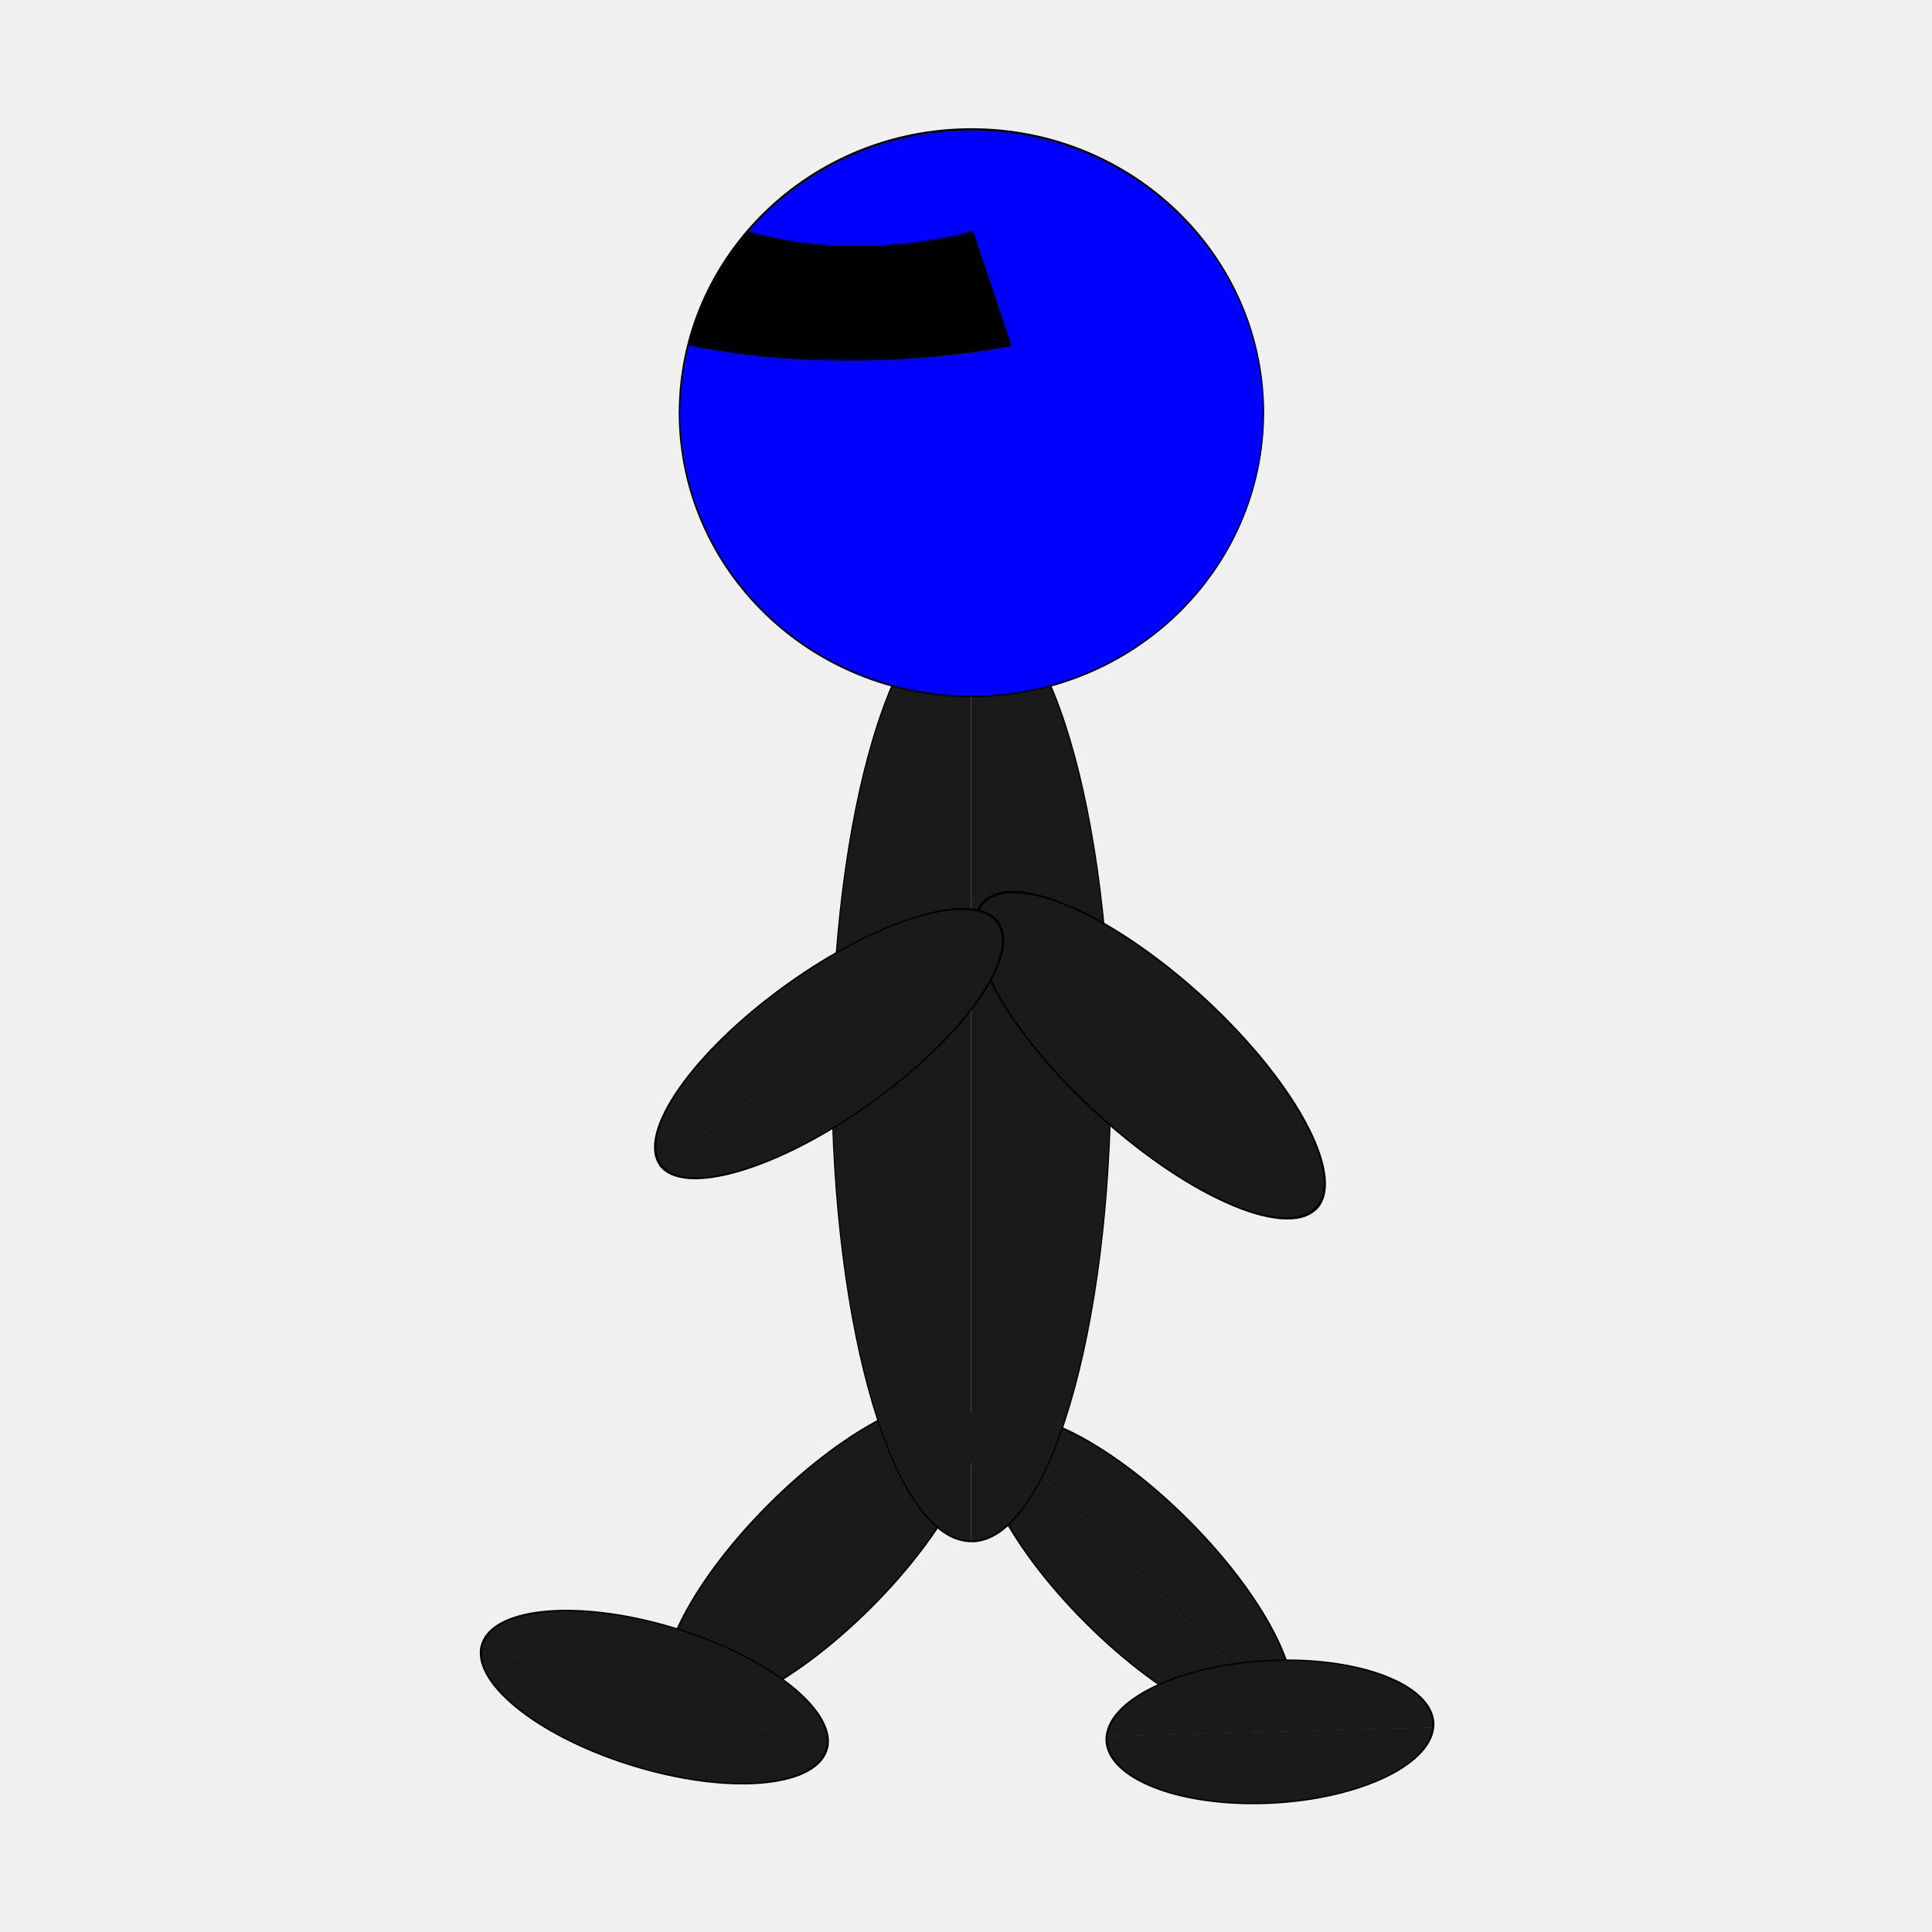
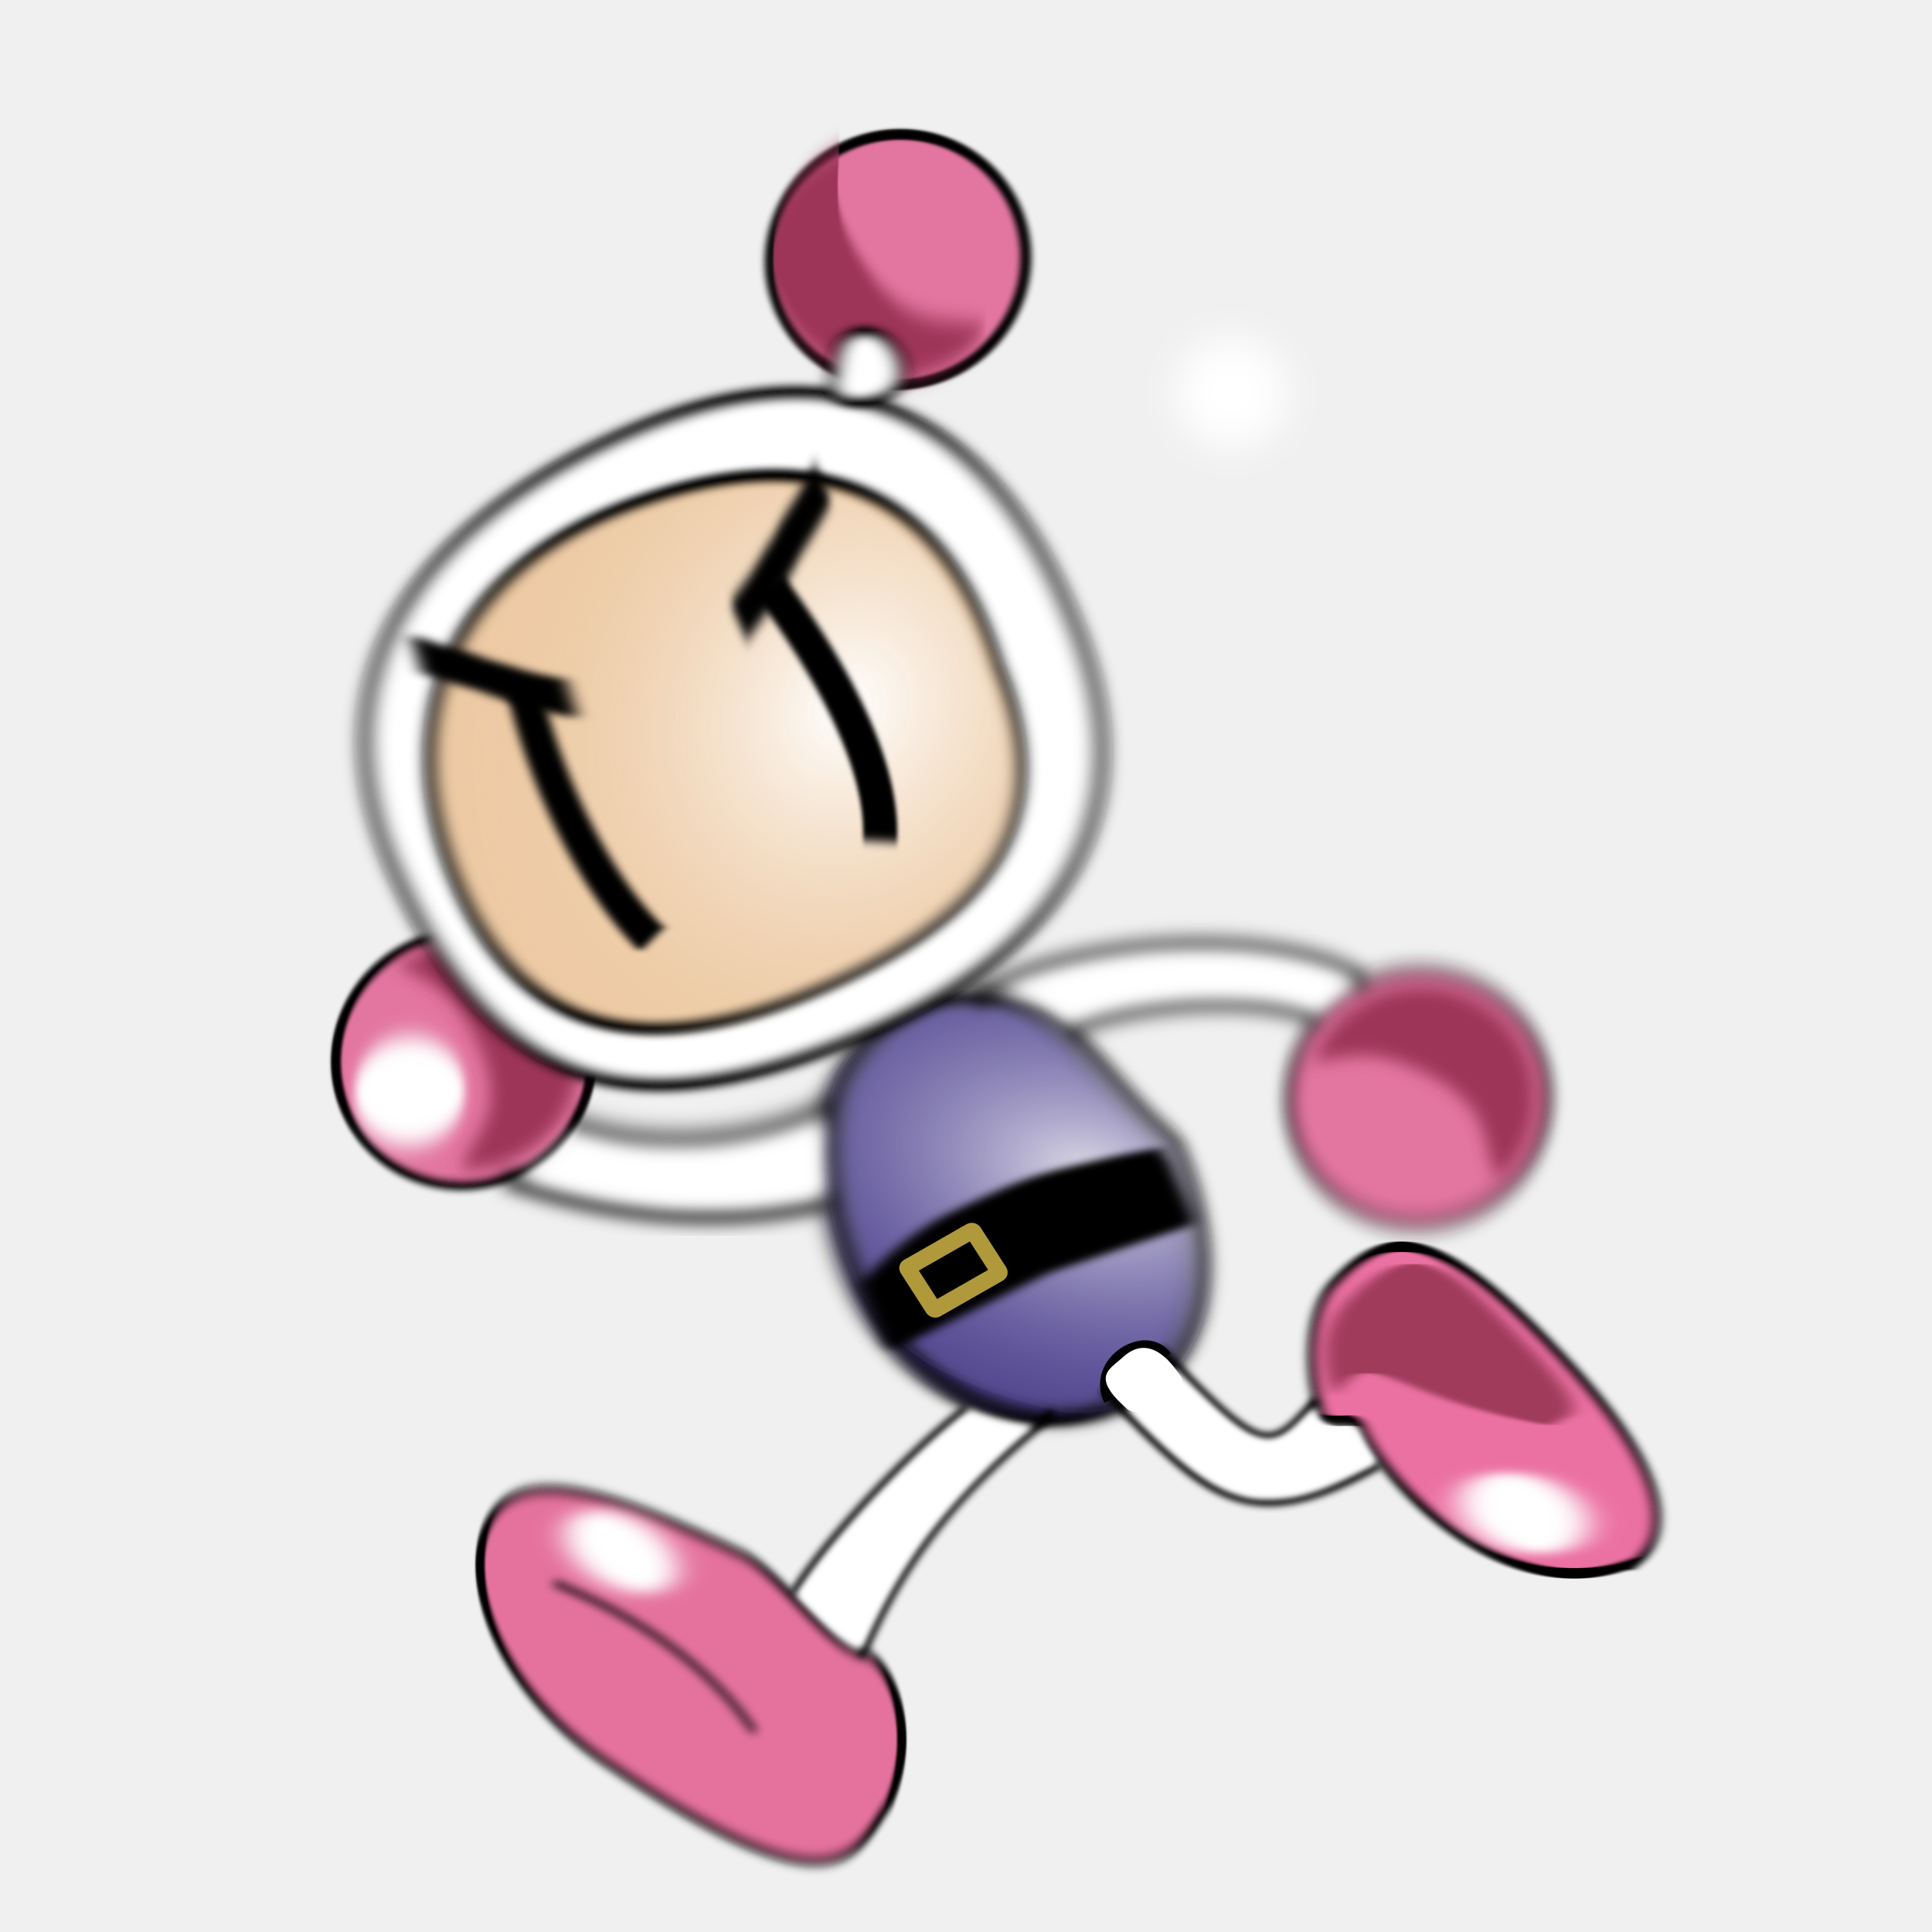
<svg xmlns="http://www.w3.org/2000/svg" xmlns:xlink="http://www.w3.org/1999/xlink" width="1000" height="1000" id="svg2" version="1.1">
  <defs id="defs4">
-     <linearGradient id="linearGradient3103">
-       <stop style="stop-color:#81ed98;stop-opacity:1;" offset="0" id="stop3105" />
-       <stop style="stop-color:#11a53a;stop-opacity:1;" offset="1" id="stop3107" />
-     </linearGradient>
-     <linearGradient id="linearGradient3071">
-       <stop id="stop3073" offset="0" style="stop-color:#deb5b5;stop-opacity:1;" />
-       <stop id="stop3077" offset="1" style="stop-color:#000000;stop-opacity:1;" />
-     </linearGradient>
-     <linearGradient id="linearGradient3059">
-       <stop style="stop-color:#ff0000;stop-opacity:1;" offset="0" id="stop3061" />
-       <stop id="stop3069" offset="0.5" style="stop-color:#dd5959;stop-opacity:1;" />
-       <stop style="stop-color:#000000;stop-opacity:1;" offset="1" id="stop3063" />
-     </linearGradient>
-     <linearGradient id="linearGradient3804">
-       <stop id="stop3812" offset="0" style="stop-color:#443d2d;stop-opacity:1;" />
-       <stop style="stop-color:#75694e;stop-opacity:1;" offset="1" id="stop3808" />
-     </linearGradient>
-     <linearGradient xlink:href="#linearGradient3804-9" id="linearGradient3828-4" x1="246.479" y1="245.07" x2="5.634" y2="4.225" gradientUnits="userSpaceOnUse" />
-     <linearGradient id="linearGradient3804-9">
-       <stop id="stop3812-7" offset="0" style="stop-color:#443d2d;stop-opacity:1;" />
-       <stop style="stop-color:#75694e;stop-opacity:1;" offset="1" id="stop3808-6" />
-     </linearGradient>
-     <linearGradient xlink:href="#linearGradient3804-1" id="linearGradient3828-2" x1="246.479" y1="245.07" x2="5.634" y2="4.225" gradientUnits="userSpaceOnUse" />
-     <linearGradient id="linearGradient3804-1">
-       <stop id="stop3812-74" offset="0" style="stop-color:#443d2d;stop-opacity:1;" />
-       <stop style="stop-color:#75694e;stop-opacity:1;" offset="1" id="stop3808-4" />
-     </linearGradient>
-     <linearGradient xlink:href="#linearGradient3804-3" id="linearGradient3828-9" x1="246.479" y1="245.07" x2="5.634" y2="4.225" gradientUnits="userSpaceOnUse" />
-     <linearGradient id="linearGradient3804-3">
-       <stop id="stop3812-4" offset="0" style="stop-color:#443d2d;stop-opacity:1;" />
-       <stop style="stop-color:#75694e;stop-opacity:1;" offset="1" id="stop3808-5" />
-     </linearGradient>
-     <linearGradient xlink:href="#linearGradient3804-8" id="linearGradient3828-1" x1="246.479" y1="245.07" x2="5.634" y2="4.225" gradientUnits="userSpaceOnUse" gradientTransform="matrix(2.375641,0,0,0.9756412,3.044847,55.40698)" />
-     <linearGradient id="linearGradient3804-8">
-       <stop id="stop3812-2" offset="0" style="stop-color:#443d2d;stop-opacity:1;" />
-       <stop style="stop-color:#75694e;stop-opacity:1;" offset="1" id="stop3808-8" />
-     </linearGradient>
-     <linearGradient xlink:href="#linearGradient3804-0" id="linearGradient3828-6" x1="246.479" y1="245.07" x2="5.634" y2="4.225" gradientUnits="userSpaceOnUse" gradientTransform="matrix(2.375641,0,0,0.9756412,3.044847,55.40698)" />
-     <linearGradient id="linearGradient3804-0">
-       <stop id="stop3812-6" offset="0" style="stop-color:#443d2d;stop-opacity:1;" />
-       <stop style="stop-color:#75694e;stop-opacity:1;" offset="1" id="stop3808-48" />
-     </linearGradient>
-     <linearGradient xlink:href="#linearGradient3804-5" id="linearGradient3828-20" x1="246.479" y1="245.07" x2="5.634" y2="4.225" gradientUnits="userSpaceOnUse" gradientTransform="matrix(2.375641,0,0,0.9756412,3.044847,55.40698)" />
-     <linearGradient id="linearGradient3804-5">
-       <stop id="stop3812-8" offset="0" style="stop-color:#a88943;stop-opacity:1;" />
-       <stop style="stop-color:#c6b590;stop-opacity:1;" offset="1" id="stop3808-3" />
-     </linearGradient>
-     <linearGradient xlink:href="#linearGradient3804-7" id="linearGradient3828-24" x1="246.479" y1="245.07" x2="5.634" y2="4.225" gradientUnits="userSpaceOnUse" gradientTransform="matrix(2.375641,0,0,0.9756412,3.044847,55.40698)" />
-     <linearGradient id="linearGradient3804-7">
-       <stop id="stop3812-9" offset="0" style="stop-color:#443d2d;stop-opacity:1;" />
-       <stop style="stop-color:#75694e;stop-opacity:1;" offset="1" id="stop3808-0" />
-     </linearGradient>
-     <linearGradient y2="4.225" x2="5.634" y1="245.07" x1="246.479" gradientTransform="matrix(1.563293,0,0,0.980194,603.8842,800.2604)" gradientUnits="userSpaceOnUse" id="linearGradient3932-6-6" xlink:href="#linearGradient3804-7-4" />
-     <linearGradient id="linearGradient3804-7-4">
-       <stop id="stop3812-9-7" offset="0" style="stop-color:#443d2d;stop-opacity:1;" />
-       <stop style="stop-color:#75694e;stop-opacity:1;" offset="1" id="stop3808-0-2" />
-     </linearGradient>
-     <radialGradient xlink:href="#linearGradient3103" id="radialGradient3109" cx="390.425" cy="356.65" fx="390.425" fy="356.65" r="480.496" gradientTransform="matrix(1.224182,0.732507,-0.489257,0.6571093,109.2174,-135.434)" gradientUnits="userSpaceOnUse" />
+     <linearGradient id="linearGradient4253">
+       <stop style="stop-color:#ffffff;stop-opacity:1" offset="0" id="stop4255" />
+       <stop style="stop-color:#edcaa4;stop-opacity:0;" offset="1" id="stop4257" />
+     </linearGradient>
+     <linearGradient id="linearGradient4186">
+       <stop style="stop-color:#f9f9f9;stop-opacity:0.845" offset="0" id="stop4188" />
+       <stop style="stop-color:#807aba;stop-opacity:0;" offset="1" id="stop4190" />
+     </linearGradient>
+     <linearGradient id="linearGradient3873">
+       <stop style="stop-color:#a94466;stop-opacity:1;" offset="0" id="stop3875" />
+       <stop style="stop-color:#e4749f;stop-opacity:1" offset="1" id="stop3877" />
+     </linearGradient>
+     <radialGradient xlink:href="#linearGradient3873" id="radialGradient3879" cx="407.097" cy="617.589" fx="407.097" fy="617.589" r="306.125" gradientTransform="matrix(0.3063343,-0.541307,0.4530065,0.2563636,5.520523,727.2564)" gradientUnits="userSpaceOnUse" />
+     <filter id="filter4072" x="-0.197" width="1.394" y="-0.178" height="1.357">
+       <feGaussianBlur stdDeviation="4.602" id="feGaussianBlur4074" />
+     </filter>
+     <filter color-interpolation-filters="sRGB" id="filter4072-7" x="-0.197" width="1.394" y="-0.178" height="1.357">
+       <feGaussianBlur stdDeviation="4.602" id="feGaussianBlur4074-5" />
+     </filter>
+     <filter id="filter4153">
+       <feGaussianBlur stdDeviation="3.003" id="feGaussianBlur4155" />
+     </filter>
+     <radialGradient xlink:href="#linearGradient4186" id="radialGradient4192" cx="592.58" cy="573.171" fx="592.58" fy="573.171" r="67.287" gradientTransform="matrix(2.760862,0.8224559,-0.5363054,1.736483,-764.8724,-822.3343)" gradientUnits="userSpaceOnUse" />
+     <filter id="filter4204" x="-0.038" width="1.077" y="-0.196" height="1.393">
+       <feGaussianBlur stdDeviation="2.067" id="feGaussianBlur4206" />
+     </filter>
+     <filter id="filter4239">
+       <feGaussianBlur stdDeviation="2.418" id="feGaussianBlur4241" />
+     </filter>
+     <radialGradient xlink:href="#linearGradient4253" id="radialGradient4259" cx="610.492" cy="479.802" fx="610.492" fy="479.802" r="136.882" gradientTransform="matrix(1.003227,-0.8993651,0.7786773,0.868595,-639.4899,581.705)" gradientUnits="userSpaceOnUse" />
+     <filter id="filter4324" x="-0.117" width="1.234" y="-0.11" height="1.221">
+       <feGaussianBlur stdDeviation="2.82" id="feGaussianBlur4326" />
+     </filter>
+     <filter id="filter4346" x="-0.267" width="1.534" y="-0.034" height="1.068">
+       <feGaussianBlur stdDeviation="1.721" id="feGaussianBlur4348" />
+     </filter>
+     <filter color-interpolation-filters="sRGB" id="filter3936-0">
+       <feGaussianBlur stdDeviation="1.057" id="feGaussianBlur3938-9" />
+     </filter>
+     <filter color-interpolation-filters="sRGB" id="filter3977-0">
+       <feGaussianBlur stdDeviation="7.678" id="feGaussianBlur3979-9" />
+     </filter>
+     <filter color-interpolation-filters="sRGB" id="filter3867-9" x="-0.4" width="1.799" y="-0.41" height="1.821">
+       <feGaussianBlur stdDeviation="17.837" id="feGaussianBlur3869-8" />
+     </filter>
+     <filter id="filter4552" x="-0.213" width="1.426" y="-0.213" height="1.426">
+       <feGaussianBlur stdDeviation="2.677" id="feGaussianBlur4554" />
+     </filter>
+     <filter id="filter4739">
+       <feGaussianBlur stdDeviation="1.379" id="feGaussianBlur4741" />
+     </filter>
+     <filter id="filter4770">
+       <feGaussianBlur stdDeviation="3.003" id="feGaussianBlur4772" />
+     </filter>
+     <filter color-interpolation-filters="sRGB" id="filter3683-0-8" x="-0.086" width="1.172" y="-0.198" height="1.396">
+       <feGaussianBlur stdDeviation="6.496" id="feGaussianBlur3685-1-6" />
+     </filter>
+     <filter color-interpolation-filters="sRGB" id="filter3740-0" x="-0.069" width="1.138" y="-0.158" height="1.317">
+       <feGaussianBlur stdDeviation="5.196" id="feGaussianBlur3742-1" />
+     </filter>
+     <filter id="filter3665-9" x="-0.25" width="1.5" y="-0.25" height="1.5" color-interpolation-filters="sRGB">
+       <feGaussianBlur id="feGaussianBlur3667-5" result="result8" stdDeviation="5" />
+       <feComposite id="feComposite3669-6" in2="result8" in="result8" operator="xor" result="result6" />
+       <feDisplacementMap id="feDisplacementMap3671-6" in2="result6" result="result4" scale="100" yChannelSelector="A" xChannelSelector="A" in="result8" />
+       <feComposite k4="0" k3="0" k2="0" id="feComposite3673-5" in2="result4" k1="1" in="result4" operator="arithmetic" result="result2" />
+       <feComposite id="feComposite3675-5" in2="result8" operator="in" in="result2" result="fbSourceGraphic" />
+     </filter>
+     <filter color-interpolation-filters="sRGB" id="filter3683-9" x="-0.086" width="1.172" y="-0.198" height="1.396">
+       <feGaussianBlur stdDeviation="6.496" id="feGaussianBlur3685-3" />
+     </filter>
+     <linearGradient id="linearGradient2862-1">
+       <stop style="stop-color:#cccccc;stop-opacity:1;" offset="0" id="stop2864-8" />
+       <stop style="stop-color:#000000;stop-opacity:1" offset="1" id="stop2866-8" />
+     </linearGradient>
+     <linearGradient id="linearGradient3714">
+       <stop style="stop-color:#e6e6e6;stop-opacity:1;" offset="0" id="stop3716" />
+       <stop style="stop-color:#000000;stop-opacity:1" offset="1" id="stop3718" />
+     </linearGradient>
+     <linearGradient id="linearGradient3727">
+       <stop style="stop-color:#ffffff;stop-opacity:1;" offset="0" id="stop3729" />
+       <stop style="stop-color:#ffffff;stop-opacity:0;" offset="1" id="stop3731" />
+     </linearGradient>
+     <linearGradient xlink:href="#linearGradient2862-1" id="linearGradient5474" gradientUnits="userSpaceOnUse" gradientTransform="matrix(0.2775035,0,0,0.2775035,647.3988,-276.5454)" x1="510.79" y1="-269.706" x2="712.008" y2="-303.294" />
+     <linearGradient xlink:href="#linearGradient3727" id="linearGradient5476" gradientUnits="userSpaceOnUse" gradientTransform="matrix(0.1933357,0,0,0.1588646,425.8682,271.1507)" x1="614.286" y1="21.85" x2="614.286" y2="772.409" />
+     <radialGradient xlink:href="#linearGradient3714" id="radialGradient5478" gradientUnits="userSpaceOnUse" gradientTransform="matrix(0.4259319,0.6678521,-0.8559556,0.4897255,520.0713,-85.16546)" cx="404.224" cy="336.488" fx="404.224" fy="336.488" r="351.429" />
+     <filter id="filter5480">
+       <feGaussianBlur stdDeviation="17.101" id="feGaussianBlur5482" />
+     </filter>
+     <filter id="filter5488">
+       <feGaussianBlur stdDeviation="1.093" id="feGaussianBlur5490" />
+     </filter>
+     <filter id="filter5492">
+       <feGaussianBlur stdDeviation="1.407" id="feGaussianBlur5494" />
+     </filter>
+     <filter id="filter3827">
+       <feGaussianBlur stdDeviation="2.634" id="feGaussianBlur3829" />
+     </filter>
+     <filter color-interpolation-filters="sRGB" id="filter4346-7" x="-0.267" width="1.534" y="-0.034" height="1.068">
+       <feGaussianBlur stdDeviation="1.721" id="feGaussianBlur4348-2" />
+     </filter>
+     <filter color-interpolation-filters="sRGB" id="filter4324-3" x="-0.117" width="1.234" y="-0.11" height="1.221">
+       <feGaussianBlur stdDeviation="2.82" id="feGaussianBlur4326-3" />
+     </filter>
+     <filter id="filter4380">
+       <feGaussianBlur stdDeviation="4.352" id="feGaussianBlur4382" />
+     </filter>
+     <filter id="filter4384">
+       <feGaussianBlur stdDeviation="3.226" id="feGaussianBlur4386" />
+     </filter>
+     <filter id="filter4388" x="-0.091" width="1.182" y="-0.105" height="1.209">
+       <feGaussianBlur stdDeviation="4.352" id="feGaussianBlur4390" />
+     </filter>
+     <filter id="filter4392">
+       <feGaussianBlur stdDeviation="3.514" id="feGaussianBlur4394" />
+     </filter>
+     <filter id="filter4396" x="-0.181" width="1.363" y="-0.185" height="1.37">
+       <feGaussianBlur stdDeviation="8.072" id="feGaussianBlur4398" />
+     </filter>
+     <filter id="filter4400" x="-0.112" width="1.223" y="-0.092" height="1.184">
+       <feGaussianBlur stdDeviation="4.352" id="feGaussianBlur4402" />
+     </filter>
+     <filter id="filter4408">
+       <feGaussianBlur stdDeviation="1.057" id="feGaussianBlur4410" />
+     </filter>
+     <filter id="filter4416">
+       <feGaussianBlur stdDeviation="1.869" id="feGaussianBlur4418" />
+     </filter>
+     <filter id="filter4420">
+       <feGaussianBlur stdDeviation="1.596" id="feGaussianBlur4422" />
+     </filter>
+     <filter id="filter4448">
+       <feGaussianBlur stdDeviation="1.969" id="feGaussianBlur4450" />
+     </filter>
+     <filter id="filter4452">
+       <feGaussianBlur stdDeviation="1.969" id="feGaussianBlur4454" />
+     </filter>
+     <filter id="filter4456">
+       <feGaussianBlur stdDeviation="1.969" id="feGaussianBlur4458" />
+     </filter>
+     <filter id="filter4472">
+       <feGaussianBlur stdDeviation="1.66" id="feGaussianBlur4474" />
+     </filter>
+     <filter id="filter4476">
+       <feGaussianBlur stdDeviation="1.66" id="feGaussianBlur4478" />
+     </filter>
+     <filter id="filter4480">
+       <feGaussianBlur stdDeviation="1.66" id="feGaussianBlur4482" />
+     </filter>
+     <filter id="filter4484" x="-0.052" width="1.104" y="-0.392" height="1.785">
+       <feGaussianBlur stdDeviation="3.486" id="feGaussianBlur4486" />
+     </filter>
+     <filter id="filter4488" x="-0.057" width="1.115" y="-0.297" height="1.593">
+       <feGaussianBlur stdDeviation="4.391" id="feGaussianBlur4490" />
+     </filter>
+     <filter id="filter4492" x="-0.082" width="1.165" y="-0.761" height="2.523">
+       <feGaussianBlur stdDeviation="3.735" id="feGaussianBlur4494" />
+     </filter>
+     <filter id="filter4496" x="-0.062" width="1.125" y="-0.559" height="2.119">
+       <feGaussianBlur stdDeviation="4.391" id="feGaussianBlur4498" />
+     </filter>
+     <filter id="filter4500" x="-0.075" width="1.15" y="-0.57" height="2.141">
+       <feGaussianBlur stdDeviation="3.141" id="feGaussianBlur4502" />
+     </filter>
+     <filter id="filter4504" x="-0.067" width="1.135" y="-0.231" height="1.461">
+       <feGaussianBlur stdDeviation="4.391" id="feGaussianBlur4506" />
+     </filter>
  </defs>
-   <g id="layer2">
-     <g id="g4125-0" transform="matrix(-0.7071068,-0.7071068,-0.447865,0.447865,1244.883,711.9497)" style="fill:#1a1a1a;fill-opacity:1;stroke:#000000;stroke-width:1.257;stroke-miterlimit:4;stroke-opacity:1;stroke-dasharray:none">
-       <path transform="matrix(1.000342,0,0,0.8582028,-0.1340879,164.845)" d="m 500,793.525 c 0,38.271 -48.129,69.296 -107.5,69.296 -59.371,0 -107.5,-31.025 -107.5,-69.296 0,0 0,0 0,0" id="path4105-1" style="fill:#1a1a1a;fill-opacity:1;stroke:#000000;stroke-width:1.356;stroke-miterlimit:4;stroke-opacity:1;stroke-dasharray:none;stroke-dashoffset:0" />
-       <path transform="matrix(1.000342,0,0,-0.8582028,-0.1971733,1527.143)" d="m 500,793.525 c 0,38.271 -48.129,69.296 -107.5,69.296 -59.371,0 -107.5,-31.025 -107.5,-69.296 0,0 0,0 0,0" id="path4105-0-0" style="fill:#1a1a1a;fill-opacity:1;stroke:#000000;stroke-width:1.356;stroke-miterlimit:4;stroke-opacity:1;stroke-dasharray:none;stroke-dashoffset:0" />
-     </g>
-     <g id="g4125-0-3" transform="matrix(0.7071068,-0.7071068,-0.447865,-0.447865,525.8171,1461.732)" style="fill:#1a1a1a;fill-opacity:1;stroke:#000000;stroke-width:1.257;stroke-miterlimit:4;stroke-opacity:1;stroke-dasharray:none">
-       <path transform="matrix(1.000342,0,0,0.8582028,-0.1340879,164.845)" d="m 500,793.525 c 0,38.271 -48.129,69.296 -107.5,69.296 -59.371,0 -107.5,-31.025 -107.5,-69.296 0,0 0,0 0,0" id="path4105-1-4" style="fill:#1a1a1a;fill-opacity:1;stroke:#000000;stroke-width:1.356;stroke-miterlimit:4;stroke-opacity:1;stroke-dasharray:none;stroke-dashoffset:0" />
-       <path transform="matrix(1.000342,0,0,-0.8582028,-0.1971733,1527.143)" d="m 500,793.525 c 0,38.271 -48.129,69.296 -107.5,69.296 -59.371,0 -107.5,-31.025 -107.5,-69.296 0,0 0,0 0,0" id="path4105-0-0-7" style="fill:#1a1a1a;fill-opacity:1;stroke:#000000;stroke-width:1.356;stroke-miterlimit:4;stroke-opacity:1;stroke-dasharray:none;stroke-dashoffset:0" />
-     </g>
-   </g>
-   <g id="layer1" transform="translate(0,-52.36214)">
-     <g id="g4125" transform="matrix(-0.7858844,0.02126584,-0.05828138,0.62433,1015.065,412.2416)" style="fill:#1a1a1a;fill-opacity:1;stroke:#000000;stroke-width:1.257;stroke-miterlimit:4;stroke-opacity:1;stroke-dasharray:none">
-       <path transform="matrix(1.000342,0,0,0.8582028,-0.1340879,164.845)" d="m 500,793.525 c 0,38.271 -48.129,69.296 -107.5,69.296 -59.371,0 -107.5,-31.025 -107.5,-69.296 0,0 0,0 0,0" id="path4105" style="fill:#1a1a1a;fill-opacity:1;stroke:#000000;stroke-width:1.356;stroke-miterlimit:4;stroke-opacity:1;stroke-dasharray:none;stroke-dashoffset:0" />
-       <path transform="matrix(1.000342,0,0,-0.8582028,-0.1971733,1527.143)" d="m 500,793.525 c 0,38.271 -48.129,69.296 -107.5,69.296 -59.371,0 -107.5,-31.025 -107.5,-69.296 0,0 0,0 0,0" id="path4105-0" style="fill:#1a1a1a;fill-opacity:1;stroke:#000000;stroke-width:1.356;stroke-miterlimit:4;stroke-opacity:1;stroke-dasharray:none;stroke-dashoffset:0" />
-     </g>
-     <g id="g4125-9" transform="matrix(-0.8317256,-0.2420118,-0.1312818,0.6150865,776.1804,505.4038)" style="fill:#1a1a1a;fill-opacity:1;stroke:#000000;stroke-width:1.257;stroke-miterlimit:4;stroke-opacity:1;stroke-dasharray:none">
-       <path transform="matrix(1.000342,0,0,0.8582028,-0.1340879,164.845)" d="m 500,793.525 c 0,38.271 -48.129,69.296 -107.5,69.296 -59.371,0 -107.5,-31.025 -107.5,-69.296 0,0 0,0 0,0" id="path4105-4" style="fill:#1a1a1a;fill-opacity:1;stroke:#000000;stroke-width:1.356;stroke-miterlimit:4;stroke-opacity:1;stroke-dasharray:none;stroke-dashoffset:0" />
-       <path transform="matrix(1.000342,0,0,-0.8582028,-0.1971733,1527.143)" d="m 500,793.525 c 0,38.271 -48.129,69.296 -107.5,69.296 -59.371,0 -107.5,-31.025 -107.5,-69.296 0,0 0,0 0,0" id="path4105-0-1" style="fill:#1a1a1a;fill-opacity:1;stroke:#000000;stroke-width:1.356;stroke-miterlimit:4;stroke-opacity:1;stroke-dasharray:none;stroke-dashoffset:0" />
-     </g>
-   </g>
-   <g id="layer3">
-     <g transform="matrix(-0.5644137,0,0,1,784.9979,-52.36214)" id="g4305" style="fill:#1a1a1a;fill-opacity:1">
-       <path transform="matrix(0,1.092093,-0.9996496,0,943.2914,304.0982)" d="m 500,443.507 c 0,70.685 -99.582,127.986 -222.423,127.986 -122.841,0 -222.423,-57.301 -222.423,-127.986 0,0 0,-10e-6 0,-10e-6" id="path4065" style="fill:#1a1a1a;fill-opacity:1;stroke:#000000;stroke-width:0.957;stroke-miterlimit:4;stroke-opacity:1;stroke-dasharray:none;stroke-dashoffset:0" />
-       <path transform="matrix(0,1.092093,0.9996496,0,56.73813,304.0339)" d="m 500,443.507 c 0,70.685 -99.582,127.986 -222.423,127.986 -122.841,0 -222.423,-57.301 -222.423,-127.986 0,0 0,-10e-6 0,-10e-6" id="path4065-9" style="fill:#1a1a1a;fill-opacity:1;stroke:#000000;stroke-width:0.957;stroke-miterlimit:4;stroke-opacity:1;stroke-dasharray:none;stroke-dashoffset:0" />
-     </g>
-   </g>
-   <g id="layer4">
-     <g id="g4125-0-7" transform="matrix(-0.7945158,-0.7418638,-0.5032278,0.4698793,1332.735,439.8226)" style="fill:#1a1a1a;fill-opacity:1;stroke:#000000;stroke-width:1.257;stroke-miterlimit:4;stroke-opacity:1;stroke-dasharray:none">
-       <path transform="matrix(1.000342,0,0,0.8582028,-0.1340879,164.845)" d="m 500,793.525 c 0,38.271 -48.129,69.296 -107.5,69.296 -59.371,0 -107.5,-31.025 -107.5,-69.296 0,0 0,0 0,0" id="path4105-1-1" style="fill:#1a1a1a;fill-opacity:1;stroke:#000000;stroke-width:1.356;stroke-miterlimit:4;stroke-opacity:1;stroke-dasharray:none;stroke-dashoffset:0" />
-       <path transform="matrix(1.000342,0,0,-0.8582028,-0.1971733,1527.143)" d="m 500,793.525 c 0,38.271 -48.129,69.296 -107.5,69.296 -59.371,0 -107.5,-31.025 -107.5,-69.296 0,0 0,0 0,0" id="path4105-0-0-3" style="fill:#1a1a1a;fill-opacity:1;stroke:#000000;stroke-width:1.356;stroke-miterlimit:4;stroke-opacity:1;stroke-dasharray:none;stroke-dashoffset:0" />
-     </g>
-     <g id="g4125-0-3-4" transform="matrix(0.8126044,-0.5828156,-0.3691418,-0.5146847,422.5168,1204.337)" style="fill:#1a1a1a;fill-opacity:1;stroke:#000000;stroke-width:1.257;stroke-miterlimit:4;stroke-opacity:1;stroke-dasharray:none">
-       <path transform="matrix(1.000342,0,0,0.8582028,-0.1340879,164.845)" d="m 500,793.525 c 0,38.271 -48.129,69.296 -107.5,69.296 -59.371,0 -107.5,-31.025 -107.5,-69.296 0,0 0,0 0,0" id="path4105-1-4-5" style="fill:#1a1a1a;fill-opacity:1;stroke:#000000;stroke-width:1.356;stroke-miterlimit:4;stroke-opacity:1;stroke-dasharray:none;stroke-dashoffset:0" />
-       <path transform="matrix(1.000342,0,0,-0.8582028,-0.1971733,1527.143)" d="m 500,793.525 c 0,38.271 -48.129,69.296 -107.5,69.296 -59.371,0 -107.5,-31.025 -107.5,-69.296 0,0 0,0 0,0" id="path4105-0-0-7-3" style="fill:#1a1a1a;fill-opacity:1;stroke:#000000;stroke-width:1.356;stroke-miterlimit:4;stroke-opacity:1;stroke-dasharray:none;stroke-dashoffset:0" />
-     </g>
-   </g>
-   <g id="layer5">
-     <g transform="matrix(-0.7030681,0,0,1,854.3365,-52.36214)" id="g4325" style="fill:#0000ff;fill-opacity:1">
-       <path transform="translate(0,52.36214)" d="m 715,213.457 c 0,81.151 -96.259,146.937 -215,146.937 -118.741,0 -215,-65.786 -215,-146.937 0,0 0,0 0,0" id="path3991" style="fill:#0000ff;fill-opacity:1;stroke:#000000;stroke-width:1;stroke-miterlimit:4;stroke-opacity:1;stroke-dasharray:none;stroke-dashoffset:0" />
-       <path d="m 715,213.457 c 0,81.151 -96.259,146.937 -215,146.937 -118.741,0 -215,-65.786 -215,-146.937 0,0 0,0 0,0" id="path3991-4" style="fill:#0000ff;fill-opacity:1;stroke:#000000;stroke-width:1;stroke-miterlimit:4;stroke-opacity:1;stroke-dasharray:none;stroke-dashoffset:0" transform="matrix(1,0,0,-1,-0.03328251,479.6333)" />
-     </g>
-     <path style="fill:none;stroke:#000000;stroke-width:0.644px;stroke-linecap:butt;stroke-linejoin:miter;stroke-opacity:1" d="m 356.374,178.383 c 86.068,17.622 166.856,0.383 166.856,0.383 l -19.92,-59.12" id="path3285-4" />
-     <path style="fill:#000000;fill-opacity:1;stroke:#000000;stroke-width:0.707;stroke-miterlimit:4;stroke-opacity:1;stroke-dasharray:none;stroke-dashoffset:0" d="m 459.757,185.373 c 13.691,-0.646 25.12,-1.608 38.007,-3.198 9.552,-1.178 24.075,-3.443 24.47,-3.816 0.209,-0.197 -18.889,-57.52 -19.301,-57.933 -0.074,-0.074 -2.023,0.341 -4.331,0.921 -3.899,0.98 -14.251,3.035 -19.577,3.887 -14.305,2.288 -37.156,3.169 -51.972,2.003 -12.478,-0.982 -25.868,-3.167 -36.043,-5.88 -4.016,-1.071 -4.051,-1.074 -4.596,-0.376 -0.302,0.386 -1.841,2.346 -3.419,4.354 -10.775,13.709 -19.183,29.73 -24.328,46.352 -0.889,2.873 -1.617,5.448 -1.617,5.721 0,0.576 0.265,0.667 4.066,1.392 14.361,2.738 31.606,4.885 48.79,6.075 9.163,0.634 40.356,0.946 49.851,0.497 l 0,0 z" id="path3305" />
-   </g>
-   <g id="layer6">
-     <path style="fill:none;stroke:#000000;stroke-width:0.54px;stroke-linecap:butt;stroke-linejoin:miter;stroke-opacity:1" d="m 386.568,119.677 c 60.165,17.556 116.585,0 116.585,0" id="path3285" />
+   <g id="layer1" transform="translate(0,-52.36218)">
+     <path transform="matrix(1.150649,-0.4580909,-0.4580909,-1.150649,74.30336,1463.692)" d="m 435.714,597.857 a 53.571,52.143 0 1 1 -107.143,0 53.571,52.143 0 1 1 107.143,0 z" id="path3830" style="fill:#e376a0;fill-opacity:1;stroke:#000000;stroke-width:4.551;stroke-miterlimit:4;stroke-opacity:1;stroke-dasharray:none;filter:url(#filter4408)" />
+     <path style="fill:#9d3558;fill-opacity:1;stroke:none;filter:url(#filter4400)" d="m 238.492,657.799 c 34.017,0.258 60.94,-24.989 60.133,-56.389 -0.807,-31.401 -29.037,-57.066 -63.055,-57.323 -10.812,-0.082 -21.366,2.465 -30.601,7.384 20.785,11.459 32.328,14.692 45.768,49.22 10.07,30.807 -6.052,38.922 -12.245,57.109 z" id="path3930-0" />
+     <path style="fill:#ffffff;fill-opacity:1;stroke:none;filter:url(#filter4396)" id="path3845" d="m 435.714,597.857 a 53.571,52.143 0 1 1 -107.143,0 53.571,52.143 0 1 1 107.143,0 z" transform="matrix(0.5009277,-0.1994269,-0.1994269,-0.5009277,139.897,992.9394)" />
+     <path style="fill:#e5729d;fill-opacity:1;stroke:#000000;stroke-width:4.63;stroke-linecap:butt;stroke-linejoin:miter;stroke-miterlimit:4;stroke-opacity:1;stroke-dasharray:none;stroke-dashoffset:0;filter:url(#filter4416)" d="m 310.899,970.983 c 0,29.045 9.879,58.601 -122.382,57.378 -65,-0.601 -108.183,-37.496 -108.183,-66.541 0,-29.045 44.377,-40.677 107.567,-49.753 20.45,-2.937 58.523,14.166 74.56,7.105 10.078,-4.437 41.456,13.451 48.438,51.81 z" id="path4043" transform="matrix(0.9110924,0.6077101,-0.6077101,0.9110924,766.518,-87.91685)" />
+     <path style="fill:#eb71a2;fill-opacity:1;stroke:#000000;stroke-width:5;stroke-miterlimit:4;stroke-opacity:1;filter:url(#filter4420)" d="m 1531.8,930.481 c 1.575,11.706 -2.237,39.395 -85.767,46.12 -94.23,7.586 -109.602,-10.43 -109.602,-46.972 0,-21.191 24.768,-43.568 38.859,-50.289 9.244,0.255 10.104,12.378 18.639,8.616 25.058,-11.043 110.132,-17.949 137.87,42.525 z" id="path4082" transform="matrix(0.7936625,0.7396225,0.7396225,-0.7936625,-1057.185,465.9009)" />
+     <path style="fill:#a03b5b;fill-opacity:1;stroke:none;filter:url(#filter4153)" d="m 1452.825,953.905 c 1.575,11.706 20.491,20.536 -63.288,22.433 -37.802,0.856 -53.106,-10.167 -53.106,-46.709 0,-21.191 13.515,-31.709 27.606,-38.43 -4.301,33.556 18.896,16.746 88.788,62.707 z" id="path4082-4" transform="matrix(0.7619337,0.7100542,0.7100542,-0.7619337,-981.3985,485.593)" />
+     <path transform="matrix(1.337623,-0.5595241,0.4995111,1.151814,-536.6018,320.9326)" style="fill:#554991;fill-opacity:1;stroke:#000000;stroke-width:4.789;stroke-miterlimit:4;stroke-opacity:1;filter:url(#filter4384)" d="m 632.596,588.34 c 0,49.931 -18.752,91.442 -55.294,91.442 -36.542,0 -66.903,-40.484 -66.165,-90.409 0.485,-32.848 13.25,-66.205 23.942,-76.809 6.488,-6.434 25.856,-19.703 42.223,-14.633 44.196,13.69 36.328,46.782 55.294,90.409 z" id="path4157" />
+     <path id="path4184" d="m 606.288,642.616 c 24.941,57.512 20.593,115.816 -28.286,136.262 -48.879,20.446 -109.713,-9.197 -133.664,-67.113 -15.759,-38.107 -15.347,-83.67 -6.341,-101.865 5.465,-11.041 24.744,-37.161 49.168,-40.479 65.956,-8.96 71.961,33.558 119.122,73.196 z" style="fill:url(#radialGradient4192);fill-opacity:1;stroke:#000000;stroke-width:6.461;stroke-miterlimit:4;stroke-opacity:1;filter:url(#filter4380)" />
+     <path transform="matrix(1.230063,-0.5145323,0.6257458,1.442896,-571.448,26.19205)" style="fill:#000000;fill-opacity:1;stroke:none;filter:url(#filter4204)" d="m 496.079,653.606 c 0,0 20.57,-8.277 40.598,-9.091 31.678,-1.288 34.741,-0.964 60.126,2.703 40.135,5.798 22.832,6.388 22.832,6.388 1.59,0 2.87,1.28 2.87,2.87 l 0,19.511 c 0,1.59 -1.28,2.87 -2.87,2.87 l -57.345,-3.536 -66.211,3.536 c -1.59,0 -2.87,-1.28 -2.87,-2.87 l 0,-19.511 c 0,-1.59 1.28,-2.87 2.87,-2.87 z" id="rect4194" />
+     <rect style="opacity:0.69;fill:none;stroke:#ffdd55;stroke-width:8.619;stroke-miterlimit:4;stroke-opacity:1;stroke-dasharray:none" id="rect4211" width="39.004" height="26.109" x="11.883" y="849.262" ry="0.878" transform="matrix(0.8684605,-0.4957585,0.5407041,0.8412129,0,0)" />
+     <path style="fill:#ffffff;fill-opacity:1;stroke:#000000;stroke-width:6.584;stroke-linecap:butt;stroke-linejoin:miter;stroke-miterlimit:4;stroke-opacity:1;stroke-dasharray:none;stroke-dashoffset:0;filter:url(#filter4770)" d="m 452.257,454.388 c 0,85.464 -56.837,127.9 -147.993,131.267 -109.401,4.041 -162.432,-30.79 -168.196,-139.348 -5.504,-103.677 78.018,-142.026 169.206,-144.399 116.472,-3.03 146.982,71.057 146.982,152.48 z" id="path4225" transform="matrix(1.096982,-0.4228081,0.4228081,1.096982,-131.7768,72.27235)" />
+     <path style="fill:#edcaa4;fill-opacity:1;stroke:#000000;stroke-width:6.57;stroke-linecap:butt;stroke-linejoin:miter;stroke-miterlimit:4;stroke-opacity:1;stroke-dashoffset:0;filter:url(#filter4239)" d="m 414.288,455.159 c 2.02,79.394 -50.001,102.352 -126.544,104.826 -93.756,3.03 -128.565,-39.574 -128.565,-105.836 0,-66.262 40.87,-124.019 132.605,-121.999 76.565,1.686 128.564,34.523 122.504,123.009 z" id="path4232" transform="matrix(1.096982,-0.4228081,0.4228081,1.096982,-131.7768,72.27235)" />
+     <path id="path4251" d="m 411.003,458.444 c 2.02,79.394 -50.001,102.352 -126.544,104.826 -93.756,3.03 -128.565,-39.574 -128.565,-105.836 0,-66.262 40.87,-124.019 132.605,-121.999 76.565,1.686 128.564,34.523 122.504,123.009 z" style="fill:url(#radialGradient4259);fill-opacity:1;stroke:none;filter:url(#filter4239)" transform="matrix(1.096982,-0.4228081,0.4228081,1.096982,-131.7768,72.27235)" />
+     <path style="fill:#000000;fill-opacity:1;stroke:none;filter:url(#filter4324)" id="path4310" d="m 178.596,349.815 c 3.362,2.845 6.706,5.708 10.137,8.468 2.689,2.259 5.539,4.308 8.398,6.342 1.613,1.23 3.269,2.416 4.844,3.694 1.698,1.486 3.157,3.213 4.948,4.591 1.649,1.272 3.318,2.504 5.047,3.666 1.547,1.183 3.049,2.421 4.555,3.654 1.896,1.347 3.696,2.816 5.519,4.257 1.769,1.424 3.76,2.523 5.677,3.727 1.455,1.073 3.013,1.983 4.556,2.92 1.016,0.685 2.058,1.32 3.116,1.937 0,0 -1.029,17.99 -1.029,17.99 l 0,0 c -0.983,-0.703 -2.131,-1.128 -3.029,-1.962 -1.588,-0.875 -3.221,-1.759 -4.611,-2.921 -1.979,-1.209 -3.968,-2.421 -5.847,-3.785 -1.881,-1.383 -3.585,-3.003 -5.591,-4.218 -1.478,-1.226 -2.988,-2.395 -4.446,-3.64 -1.628,-1.285 -3.506,-2.25 -5.02,-3.698 -1.937,-1.265 -3.479,-2.941 -5.126,-4.552 -1.475,-1.358 -3.173,-2.434 -4.674,-3.763 -2.904,-2.076 -5.742,-4.256 -8.495,-6.531 -3.356,-2.734 -6.666,-5.522 -10.045,-8.227 0,0 1.115,-17.947 1.115,-17.947 z" transform="matrix(1.096982,-0.4228081,0.4228081,1.096982,-131.7768,72.27235)" />
+     <path style="fill:none;stroke:#000000;stroke-width:15;stroke-linecap:butt;stroke-linejoin:miter;stroke-miterlimit:4;stroke-opacity:1;stroke-dasharray:none;filter:url(#filter4346)" d="m 216.589,391.54 c -5.501,42.469 -1.299,90.16 13.132,122.228" id="path4336" transform="matrix(1.096982,-0.4228081,0.4228081,1.096982,-131.7768,72.27235)" />
+     <path transform="matrix(1.155618,-0.4454082,0.4454082,1.155618,-243.0602,-333.9837)" d="m 435.714,597.857 a 53.571,52.143 0 1 1 -107.143,0 53.571,52.143 0 1 1 107.143,0 z" id="path3830-9" style="fill:#e376a0;fill-opacity:1;stroke:#000000;stroke-width:4.551;stroke-miterlimit:4;stroke-opacity:1;stroke-dasharray:none;filter:url(#filter3936-0)" />
+     <path transform="matrix(0.363052,0.2582432,-0.3098201,0.4664457,47.66456,-282.6056)" style="fill:#9d3558;fill-opacity:1;stroke:none;filter:url(#filter3977-0)" d="m 1492.857,254.286 c 0,60.751 -61.721,110 -137.857,110 -76.136,0 -137.857,-49.249 -137.857,-110 0,-19.309 6.37,-38.278 18.469,-55 27.407,36.601 35.036,57.071 118.522,79.493 74.526,16.573 94.502,-12.596 138.723,-24.493 z" id="path3930-0-3" />
+     <path style="fill:#ffffff;fill-opacity:1;stroke:none;filter:url(#filter3867-9)" id="path3845-7" d="m 435.714,597.857 a 53.571,52.143 0 1 1 -107.143,0 53.571,52.143 0 1 1 107.143,0 z" transform="matrix(0.5391657,0,0,0.5391657,431.3606,-66.61786)" />
+     <path style="fill:#ffffff;fill-opacity:1;stroke:#000000;stroke-width:5;stroke-miterlimit:4;stroke-opacity:1;stroke-dasharray:none;filter:url(#filter4552)" d="m 422.408,313.485 c 0,8.647 -4.511,13.637 -12.88,13.637 -8.368,0 -22.775,-4.044 -15.152,-15.657 3.836,-5.844 6.242,-13.459 14.142,-14.395 8.31,-0.984 13.89,7.768 13.89,16.415 z" id="path4513" transform="matrix(1.096982,-0.4228081,0.4228081,1.096982,-131.7768,72.27235)" />
+     <path transform="matrix(1.221119,-0.2066619,-0.2066619,-1.221119,390.9794,1430.01)" d="m 435.714,597.857 a 53.571,52.143 0 1 1 -107.143,0 53.571,52.143 0 1 1 107.143,0 z" id="path3830-2" style="fill:#e376a0;fill-opacity:1;stroke:#000000;stroke-width:4.551;stroke-miterlimit:4;stroke-opacity:1;stroke-dasharray:none;filter:url(#filter4392)" />
+     <path style="fill:#9d3558;fill-opacity:1;stroke:none;filter:url(#filter4388)" d="m 774.704,663.188 c 24.334,-20.935 26.517,-57.026 4.877,-80.61 -21.64,-23.584 -58.91,-25.731 -83.244,-4.796 -7.734,6.654 -13.522,15.164 -16.78,24.675 22.45,-4.123 32.818,-8.815 65.528,9.319 27.821,17.374 21.815,33.614 29.619,51.411 z" id="path3930-0-7" />
+     <path style="fill:none;stroke:#000000;stroke-width:7.109;stroke-linecap:butt;stroke-linejoin:miter;stroke-miterlimit:4;stroke-opacity:1;stroke-dasharray:none;filter:url(#filter4496)" d="m 260.848,662.547 c 78.683,27.66 138.586,18.657 168.887,11.602" id="path4616" />
+     <path style="fill:none;stroke:#000000;stroke-width:5;stroke-linecap:butt;stroke-linejoin:miter;stroke-miterlimit:4;stroke-opacity:1;stroke-dasharray:none;filter:url(#filter4500)" d="m 170.108,634.95 c 25.837,-21.126 68.342,-34.094 97.982,-31.271" id="path4644" transform="matrix(1.20917,-0.5553542,-0.481389,-1.394959,397.2961,1615.486)" />
+     <path style="fill:none;stroke:#000000;stroke-width:5;stroke-linecap:butt;stroke-linejoin:miter;stroke-miterlimit:4;stroke-opacity:1;stroke-dasharray:none;filter:url(#filter4492)" d="m 353.683,569.629 c 34.93,9.021 91.499,-0.469 108.079,-13.365" id="path4743" transform="matrix(1.159159,-0.1961759,-0.1961759,-1.159159,255.2807,1314.634)" />
+     <path style="fill:none;stroke:#000000;stroke-width:4.666;stroke-linecap:butt;stroke-linejoin:miter;stroke-miterlimit:4;stroke-opacity:1;stroke-dasharray:none;filter:url(#filter4484)" d="m 556.978,570.941 c 49.222,18.772 132.924,5.523 160.215,-20.392" id="path4745" transform="matrix(1.242098,-0.2102124,-0.2102124,-1.242098,-68.03503,1395.178)" />
+     <path style="fill:none;stroke:#000000;stroke-width:3;stroke-linecap:butt;stroke-linejoin:miter;stroke-miterlimit:4;stroke-opacity:1;stroke-dasharray:none;filter:url(#filter3827)" d="m 181.915,725.391 c 40.886,20.195 77.247,49.901 97.143,85.714" id="path3049" transform="matrix(0.9964973,-0.0836253,0.0836253,0.9964973,44.6719,163.9549)" />
+     <path style="fill:#000000;fill-opacity:1;stroke:none;filter:url(#filter4324-3)" id="path4310-7" d="m 178.596,349.815 c 3.362,2.845 6.706,5.708 10.137,8.468 2.689,2.259 5.539,4.308 8.398,6.342 1.613,1.23 3.269,2.416 4.844,3.694 1.698,1.486 3.157,3.213 4.948,4.591 1.649,1.272 3.318,2.504 5.047,3.666 1.547,1.183 3.049,2.421 4.555,3.654 1.896,1.347 3.696,2.816 5.519,4.257 1.769,1.424 3.76,2.523 5.677,3.727 1.455,1.073 3.013,1.983 4.556,2.92 1.016,0.685 2.058,1.32 3.116,1.937 0,0 -1.029,17.99 -1.029,17.99 l 0,0 c -0.983,-0.703 -2.131,-1.128 -3.029,-1.962 -1.588,-0.875 -3.221,-1.759 -4.611,-2.921 -1.979,-1.209 -3.968,-2.421 -5.847,-3.785 -1.881,-1.383 -3.585,-3.003 -5.591,-4.218 -1.478,-1.226 -2.988,-2.395 -4.446,-3.64 -1.628,-1.285 -3.506,-2.25 -5.02,-3.698 -1.937,-1.265 -3.479,-2.941 -5.126,-4.552 -1.475,-1.358 -3.173,-2.434 -4.674,-3.763 -2.904,-2.076 -5.742,-4.256 -8.495,-6.531 -3.356,-2.734 -6.666,-5.522 -10.045,-8.227 0,0 1.115,-17.947 1.115,-17.947 z" transform="matrix(-1.096982,0.4228081,0.4228081,1.096982,469.7732,-166.538)" />
+     <path style="fill:none;stroke:#000000;stroke-width:15;stroke-linecap:butt;stroke-linejoin:miter;stroke-miterlimit:4;stroke-opacity:1;stroke-dasharray:none;filter:url(#filter4346-7)" d="m 216.589,391.54 c -11.576,42.469 -19.526,91.375 -5.095,123.444" id="path4336-3" transform="matrix(-1.096982,0.4228081,0.4228081,1.096982,469.7732,-166.538)" />
+     <path style="fill:#ffffff;fill-opacity:1;stroke:none;filter:url(#filter4504)" d="m 348.234,676.985 c -23.111,-1.482 -52.667,-7.158 -74.936,-14.39 l -3.215,-1.044 3.973,-2.295 c 7.947,-4.591 15.523,-11.103 20.455,-17.585 l 1.96,-2.576 5.426,1.642 c 7.694,2.328 16.345,4.194 25.124,5.421 10.418,1.455 35.305,1.558 45.962,0.19 18.479,-2.373 36.264,-7.119 49.244,-13.141 2.083,-0.966 3.846,-1.698 3.918,-1.626 0.072,0.072 -0.099,3.945 -0.38,8.607 -0.366,6.077 -0.344,11.139 0.079,17.885 0.325,5.175 0.61,10.192 0.634,11.15 l 0.043,1.742 -4.293,0.895 c -8.049,1.678 -23.469,3.915 -32.325,4.691 -7.975,0.699 -33.421,0.965 -41.669,0.436 l -10e-6,0 z" id="path4326" />
+     <path style="fill:#ffffff;fill-opacity:1;stroke:none;filter:url(#filter4488)" d="m 552.942,580.84 c -0.706,-1.143 -8.672,-6.304 -13.297,-8.616 -6.055,-3.026 -9.936,-4.373 -16.763,-5.816 l -5.261,-1.112 5.261,-2.189 c 19.387,-8.067 43.256,-13.663 70.416,-16.51 10.904,-1.143 41.85,-1.299 52.275,-0.264 15.411,1.53 29.223,4.288 40.877,8.161 5.518,1.834 13.699,5.431 14.822,6.517 0.216,0.209 -0.748,1 -2.142,1.759 -3.487,1.898 -9.773,6.62 -13.691,10.285 -3.089,2.89 -3.335,3.02 -4.528,2.395 -4.06,-2.127 -14.871,-4.787 -24.742,-6.086 -8.452,-1.113 -32.836,-1.55 -42.751,-0.767 -21.064,1.664 -38.551,5.028 -52.698,10.137 -7.62,2.752 -7.413,2.697 -7.778,2.106 z" id="path4328" />
+     <path style="fill:none;stroke:#000000;stroke-width:5;stroke-linecap:butt;stroke-linejoin:miter;stroke-miterlimit:4;stroke-opacity:1;stroke-dasharray:none;filter:url(#filter4448)" d="m 500.857,781.577 c -26.61,19.634 -72.311,67.177 -89.903,95.964" id="path4330" />
+     <path style="fill:none;stroke:#000000;stroke-width:5;stroke-linecap:butt;stroke-linejoin:miter;stroke-miterlimit:4;stroke-opacity:1;stroke-dasharray:none;filter:url(#filter4452)" d="m 545.288,783.613 c -47.818,37.737 -77.832,73.577 -99.892,126.156" id="path4332" />
+     <path style="fill:none;stroke:#000000;stroke-width:5;stroke-linecap:butt;stroke-linejoin:miter;stroke-miterlimit:4;stroke-opacity:1;stroke-dasharray:none;filter:url(#filter4476)" d="m 571.027,771.475 c 14.312,14.118 27.328,27.574 40.143,38.338 30.468,25.593 55.506,26.681 102.656,0.254" id="path4334" />
+     <path style="fill:none;stroke:#000000;stroke-width:5;stroke-linecap:butt;stroke-linejoin:miter;stroke-miterlimit:4;stroke-opacity:1;stroke-dasharray:none;filter:url(#filter4472)" d="m 600.322,750.864 c 53.627,56.81 57.065,54.001 81.288,26.299" id="path4339" />
+     <path style="fill:#ffffff;fill-opacity:1;stroke:none;filter:url(#filter4456)" d="m 441.709,903.848 c -4.913,-2.606 -11.419,-8.117 -21.192,-17.949 l -8.407,-8.458 4.309,-6.315 c 16.862,-24.711 52.031,-62.14 78.85,-83.919 4.258,-3.458 6.726,-5.007 7.5,-4.707 10.309,3.982 18.342,6.117 29.56,7.857 l 2.692,0.418 -2.335,1.897 c -17.971,14.603 -39.632,37.082 -53.572,55.597 -10.515,13.965 -21.827,33.095 -29.424,49.758 -1.925,4.223 -3.722,7.679 -3.992,7.679 -0.27,0 -2.066,-0.835 -3.99,-1.856 z" id="path4341" />
+     <path style="fill:#ffffff;fill-opacity:1;stroke:none;filter:url(#filter4480)" d="m 646.424,827.55 c -16.176,-3.399 -30.502,-13.143 -55,-37.408 -5.855,-5.799 -8.592,-8.976 -7.952,-9.228 3.286,-1.293 14.851,-9.911 19.442,-14.487 l 5.419,-5.401 12.384,12.013 c 13.552,13.146 20.66,18.886 26.956,21.769 9.702,4.442 15.776,2.615 26.078,-7.845 3.755,-3.813 6.374,-5.975 6.553,-5.411 0.164,0.517 0.652,2.092 1.083,3.5 1.197,3.905 5.251,5.654 13.101,5.654 7.098,0 7.342,0.154 10.637,6.689 1.215,2.41 3.432,6.185 4.927,8.388 l 2.717,4.006 -12.637,6.099 c -12.965,6.258 -17.946,8.197 -27.279,10.623 -7.028,1.827 -20.214,2.345 -26.429,1.039 z" id="path4343" />
+     <path style="fill:none;stroke:#000000;stroke-width:5;stroke-linecap:butt;stroke-linejoin:miter;stroke-miterlimit:4;stroke-opacity:1;stroke-dasharray:none" d="m 573.841,777.284 c -9.728,-20.61 19.523,-38.09 30.052,-22.981" id="path4350" />
+     <path style="fill:#ffffff;fill-opacity:1;stroke:none" d="m 611.024,764.593 c 2.61,3.502 -1.52,10.101 -9.225,14.739 -7.704,4.638 -15.407,4.953 -18.676,2.057 -18.772,-16.634 -8.72,-20.226 -2.14,-26.355 15.281,-14.234 27.43,6.058 30.04,9.56 z" id="path4347" />
+     <path style="fill:#ffffff;fill-opacity:1;stroke:none;filter:url(#filter4072)" id="path4054" d="m 406.429,892.5 a 22.5,31.071 0 1 1 -45,0 22.5,31.071 0 1 1 45,0 z" transform="matrix(-1.197434,-0.04275425,-0.3520437,-0.697786,1095.318,1494.718)" />
+     <path style="fill:#ffffff;fill-opacity:1;stroke:none;filter:url(#filter4072-7)" id="path4054-2" d="m 406.429,892.5 a 22.5,31.071 0 1 1 -45,0 22.5,31.071 0 1 1 45,0 z" transform="matrix(-1.00306,-0.8328301,-0.7913356,0.311412,1879.987,877.3713)" />
  </g>
</svg>
